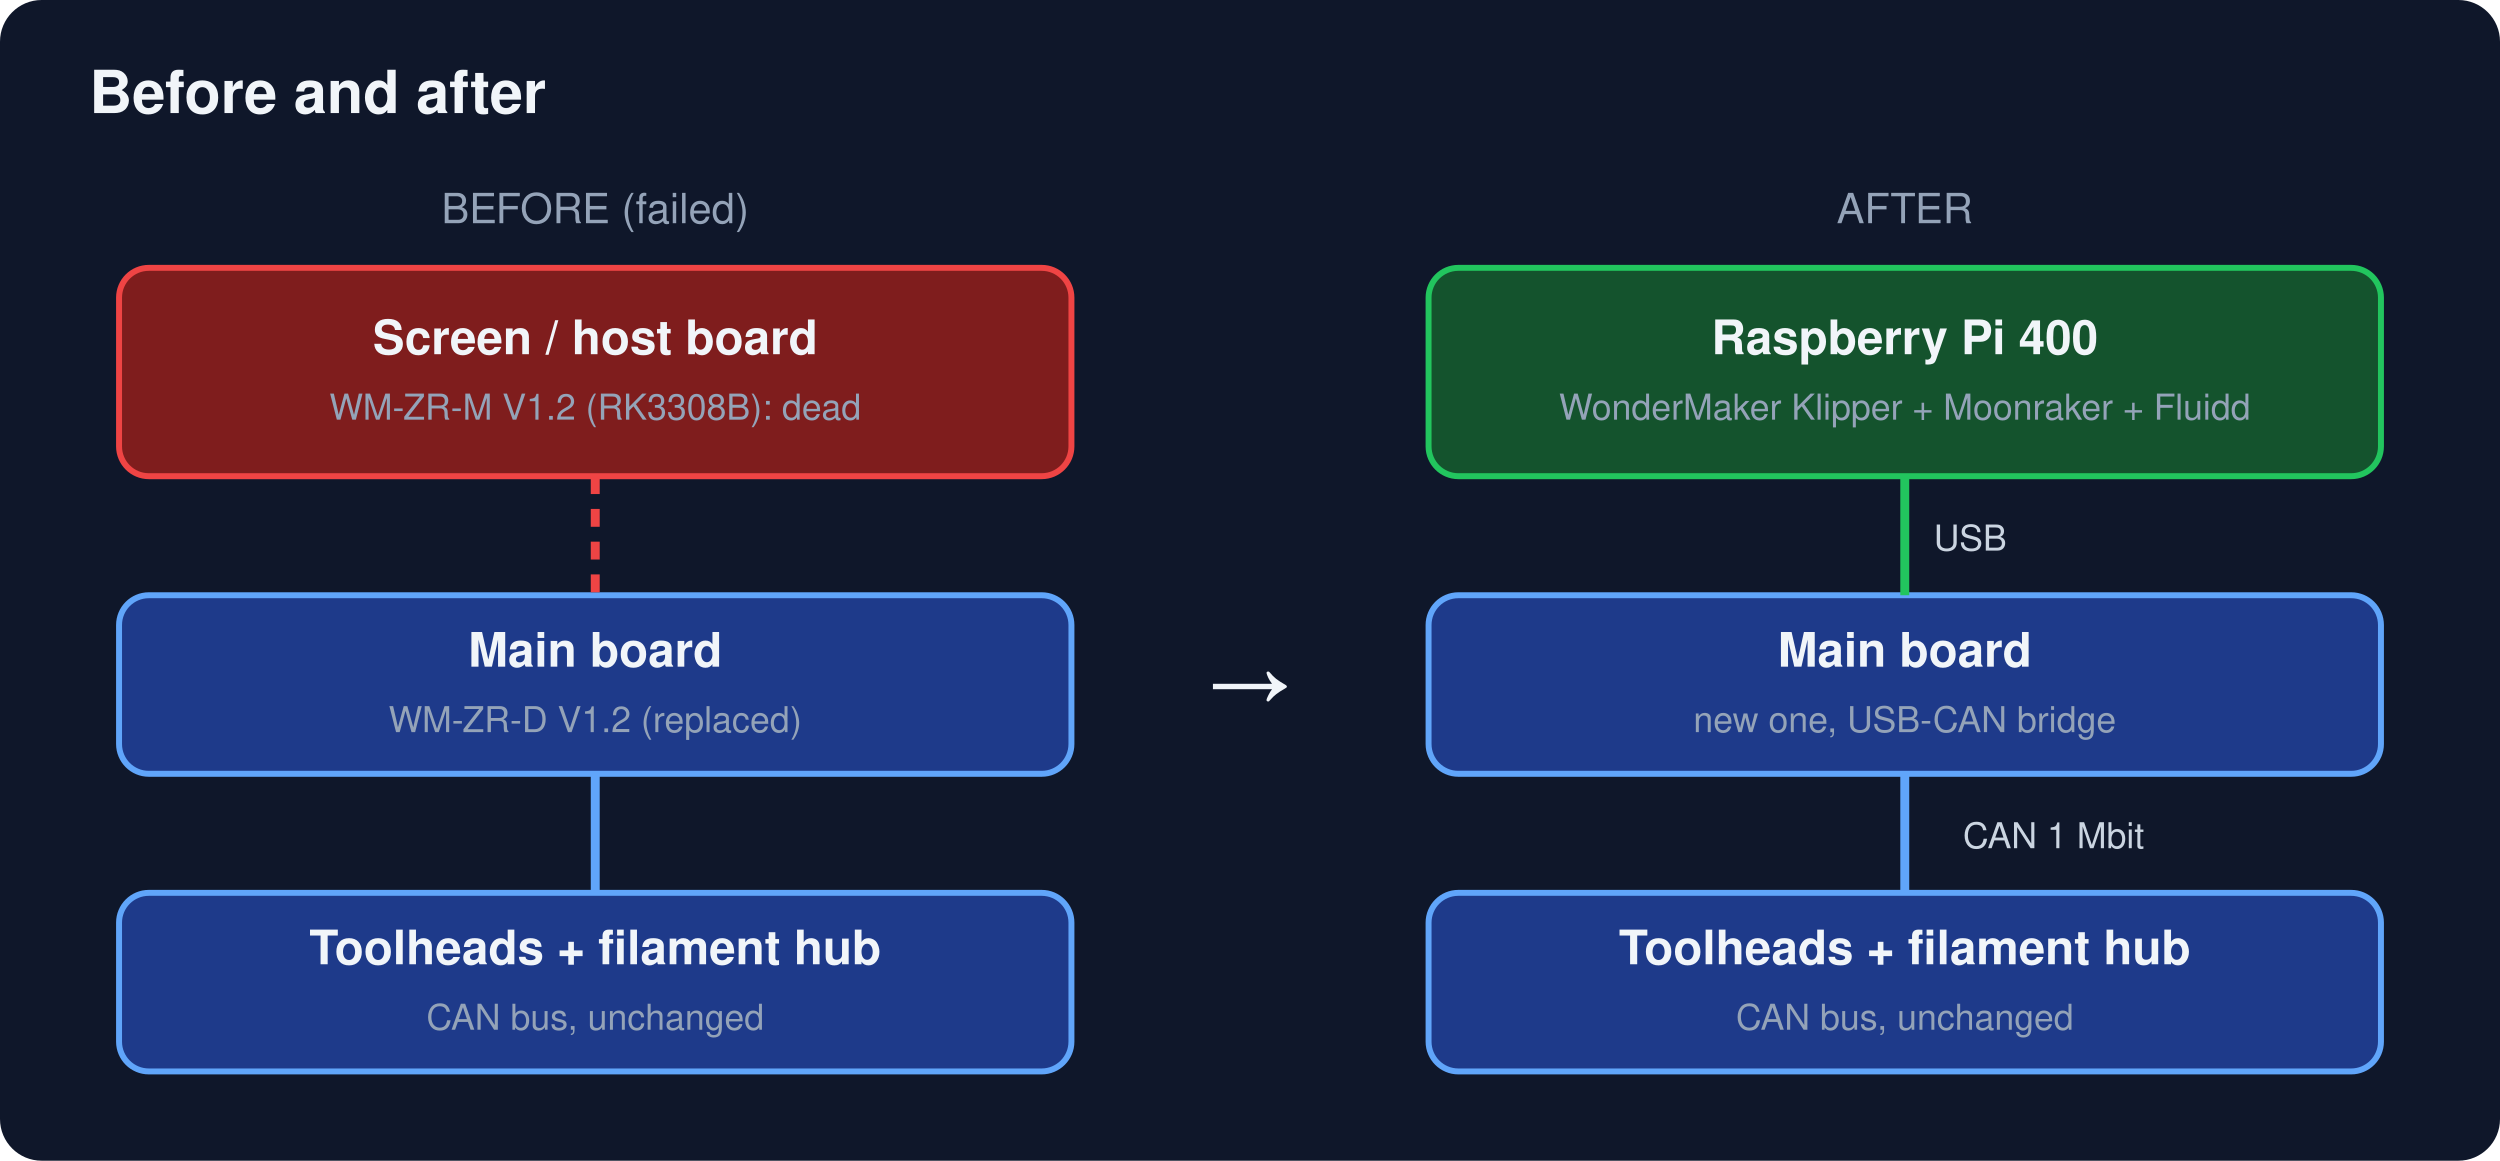
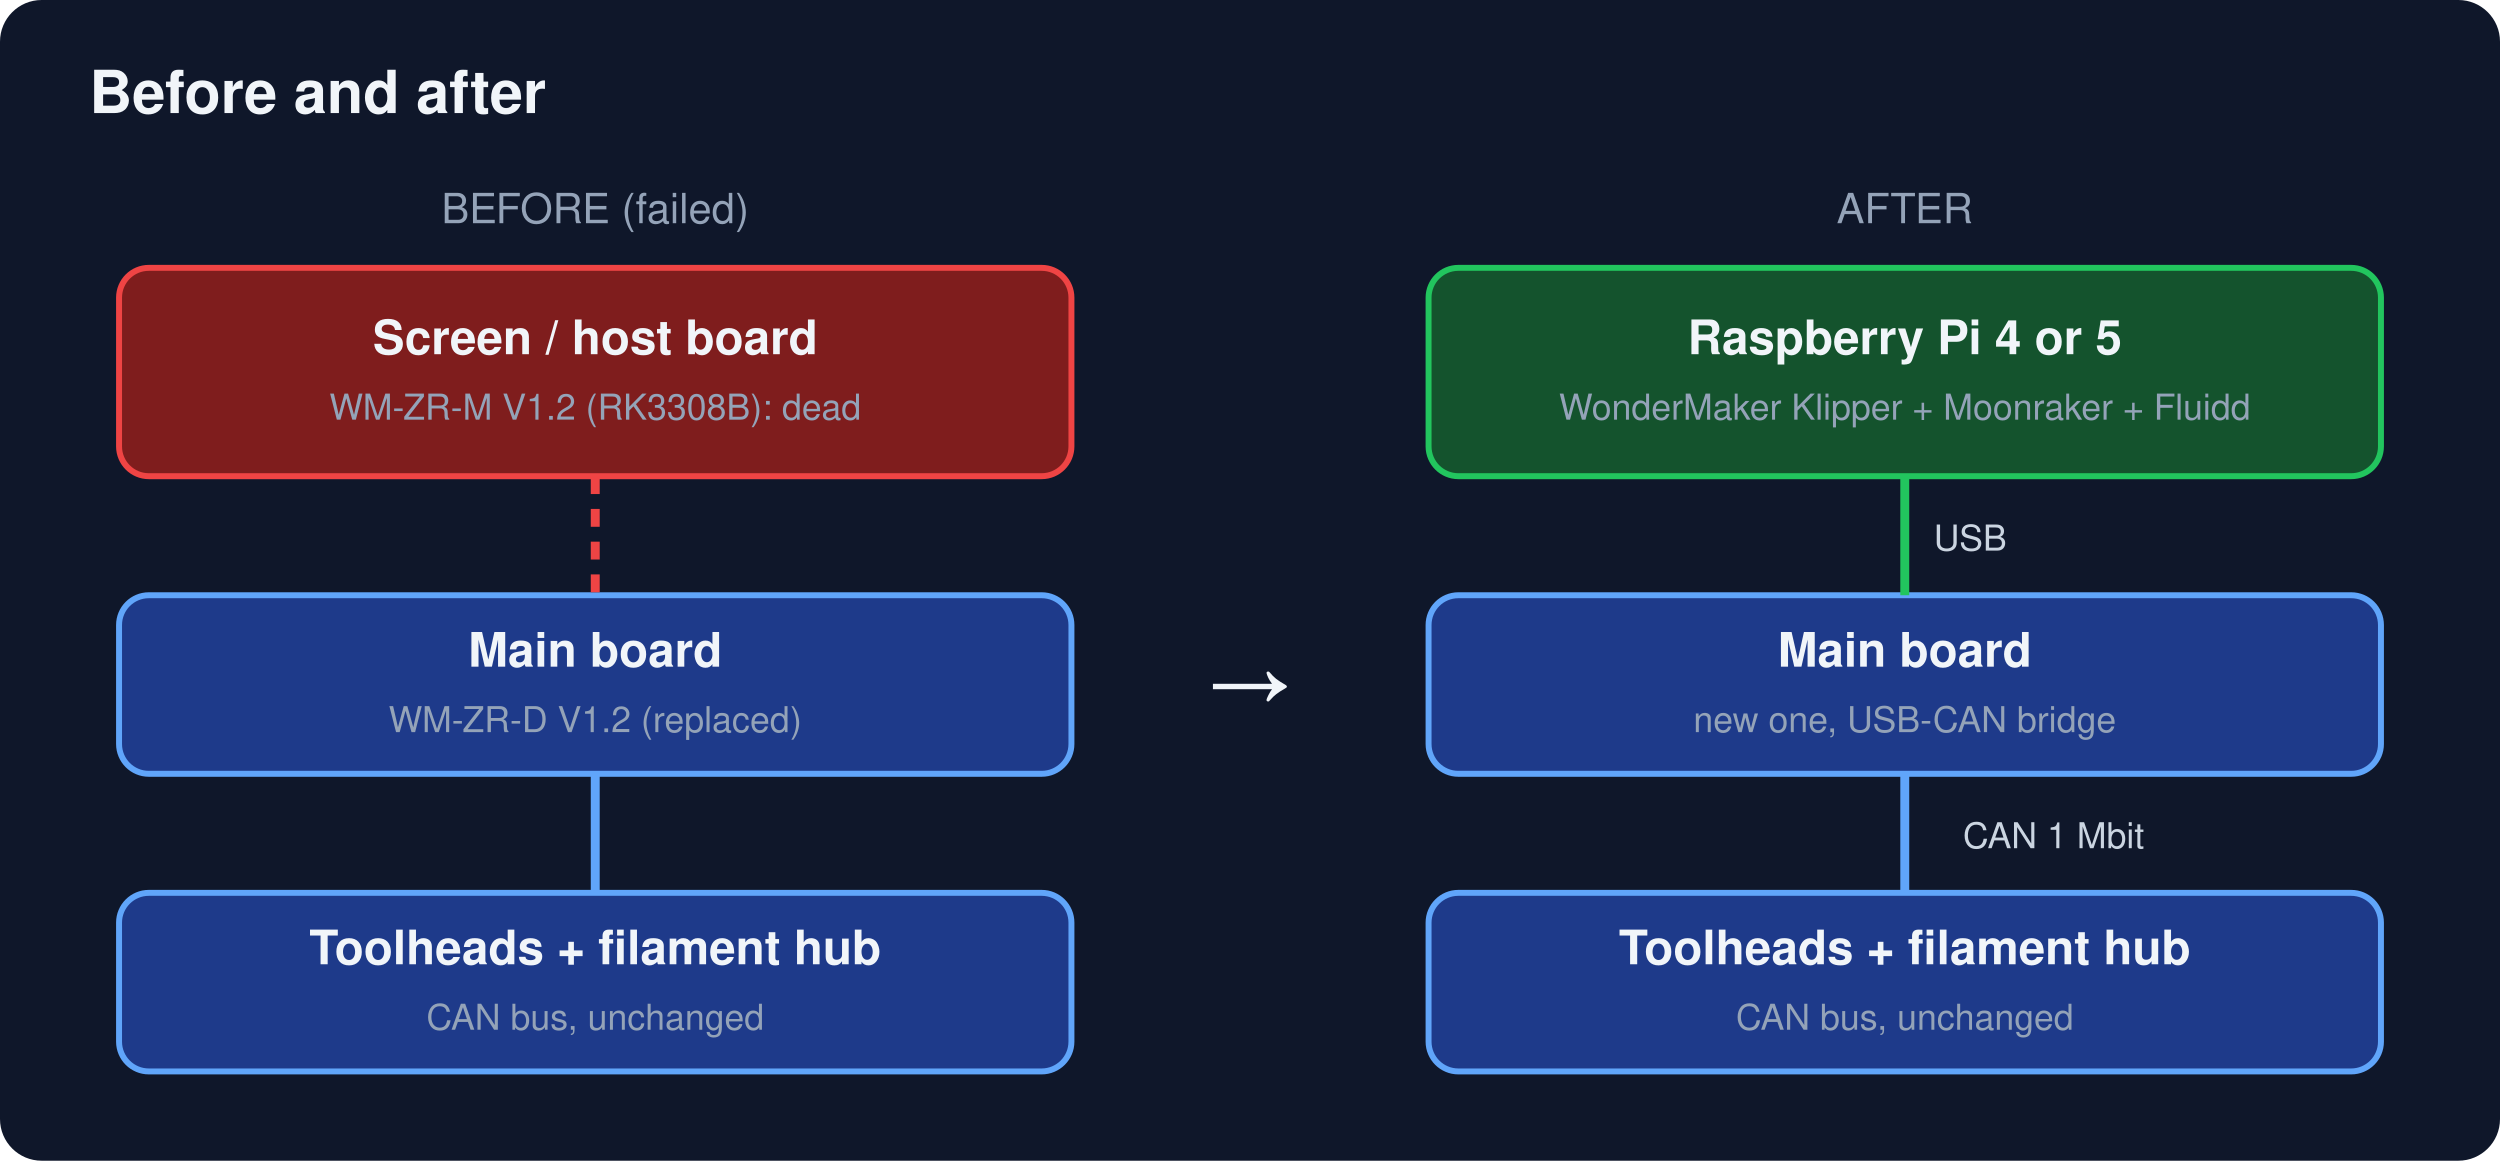
<svg xmlns="http://www.w3.org/2000/svg" viewBox="0 0 840 390" width="840" height="390" font-family="Helvetica,Arial,sans-serif">
  <rect width="840" height="390" rx="14" fill="#0f172a" />
  <text x="30" y="38" fill="#f1f5f9" font-size="20" font-weight="700">Before and after</text>
  <text x="200" y="75" text-anchor="middle" fill="#94a3b8" font-size="14">BEFORE (failed)</text>
  <text x="640" y="75" text-anchor="middle" fill="#94a3b8" font-size="14">AFTER</text>
  <rect x="40" y="90" width="320" height="70" rx="10" fill="#7f1d1d" stroke="#ef4444" stroke-width="2" />
  <text x="200.0" y="119.0" text-anchor="middle" fill="#f1f5f9" font-size="16" font-weight="600">Screen / host board</text>
  <text x="200.0" y="141.0" text-anchor="middle" fill="#94a3b8" font-size="12">WM-ZR-M V1.2 (RK3308B): dead</text>
  <rect x="40" y="200" width="320" height="60" rx="10" fill="#1e3a8a" stroke="#60a5fa" stroke-width="2" />
  <text x="200.0" y="224.0" text-anchor="middle" fill="#f1f5f9" font-size="16" font-weight="600">Main board</text>
  <text x="200.0" y="246.0" text-anchor="middle" fill="#94a3b8" font-size="12">WM-ZR-D V1.2 (replaced)</text>
  <rect x="40" y="300" width="320" height="60" rx="10" fill="#1e3a8a" stroke="#60a5fa" stroke-width="2" />
  <text x="200.0" y="324.0" text-anchor="middle" fill="#f1f5f9" font-size="16" font-weight="600">Toolheads + filament hub</text>
  <text x="200.0" y="346.0" text-anchor="middle" fill="#94a3b8" font-size="12">CAN bus, unchanged</text>
  <line x1="200" y1="160" x2="200" y2="200" stroke="#ef4444" stroke-width="3" stroke-dasharray="6 5" />
  <line x1="200" y1="260" x2="200" y2="300" stroke="#60a5fa" stroke-width="3" />
  <rect x="480" y="90" width="320" height="70" rx="10" fill="#14532d" stroke="#22c55e" stroke-width="2" />
-   <text x="640.0" y="119.0" text-anchor="middle" fill="#f1f5f9" font-size="16" font-weight="600">Raspberry Pi 400</text>
+   <text x="640.0" y="119.0" text-anchor="middle" fill="#f1f5f9" font-size="16" font-weight="600">Raspberry Pi 4 or 5</text>
  <text x="640.0" y="141.0" text-anchor="middle" fill="#94a3b8" font-size="12">WonderMaker Klipper + Moonraker + Fluidd</text>
  <rect x="480" y="200" width="320" height="60" rx="10" fill="#1e3a8a" stroke="#60a5fa" stroke-width="2" />
  <text x="640.0" y="224.0" text-anchor="middle" fill="#f1f5f9" font-size="16" font-weight="600">Main board</text>
  <text x="640.0" y="246.0" text-anchor="middle" fill="#94a3b8" font-size="12">new one, USB-CAN bridge</text>
  <rect x="480" y="300" width="320" height="60" rx="10" fill="#1e3a8a" stroke="#60a5fa" stroke-width="2" />
  <text x="640.0" y="324.0" text-anchor="middle" fill="#f1f5f9" font-size="16" font-weight="600">Toolheads + filament hub</text>
  <text x="640.0" y="346.0" text-anchor="middle" fill="#94a3b8" font-size="12">CAN bus, unchanged</text>
  <line x1="640" y1="160" x2="640" y2="200" stroke="#22c55e" stroke-width="3" />
  <text x="662" y="185" text-anchor="middle" fill="#cbd5e1" font-size="12">USB</text>
  <line x1="640" y1="260" x2="640" y2="300" stroke="#60a5fa" stroke-width="3" />
  <text x="690" y="285" text-anchor="middle" fill="#cbd5e1" font-size="12">CAN 1 Mbit</text>
  <text x="420" y="240" text-anchor="middle" fill="#f1f5f9" font-size="30">→</text>
</svg>
